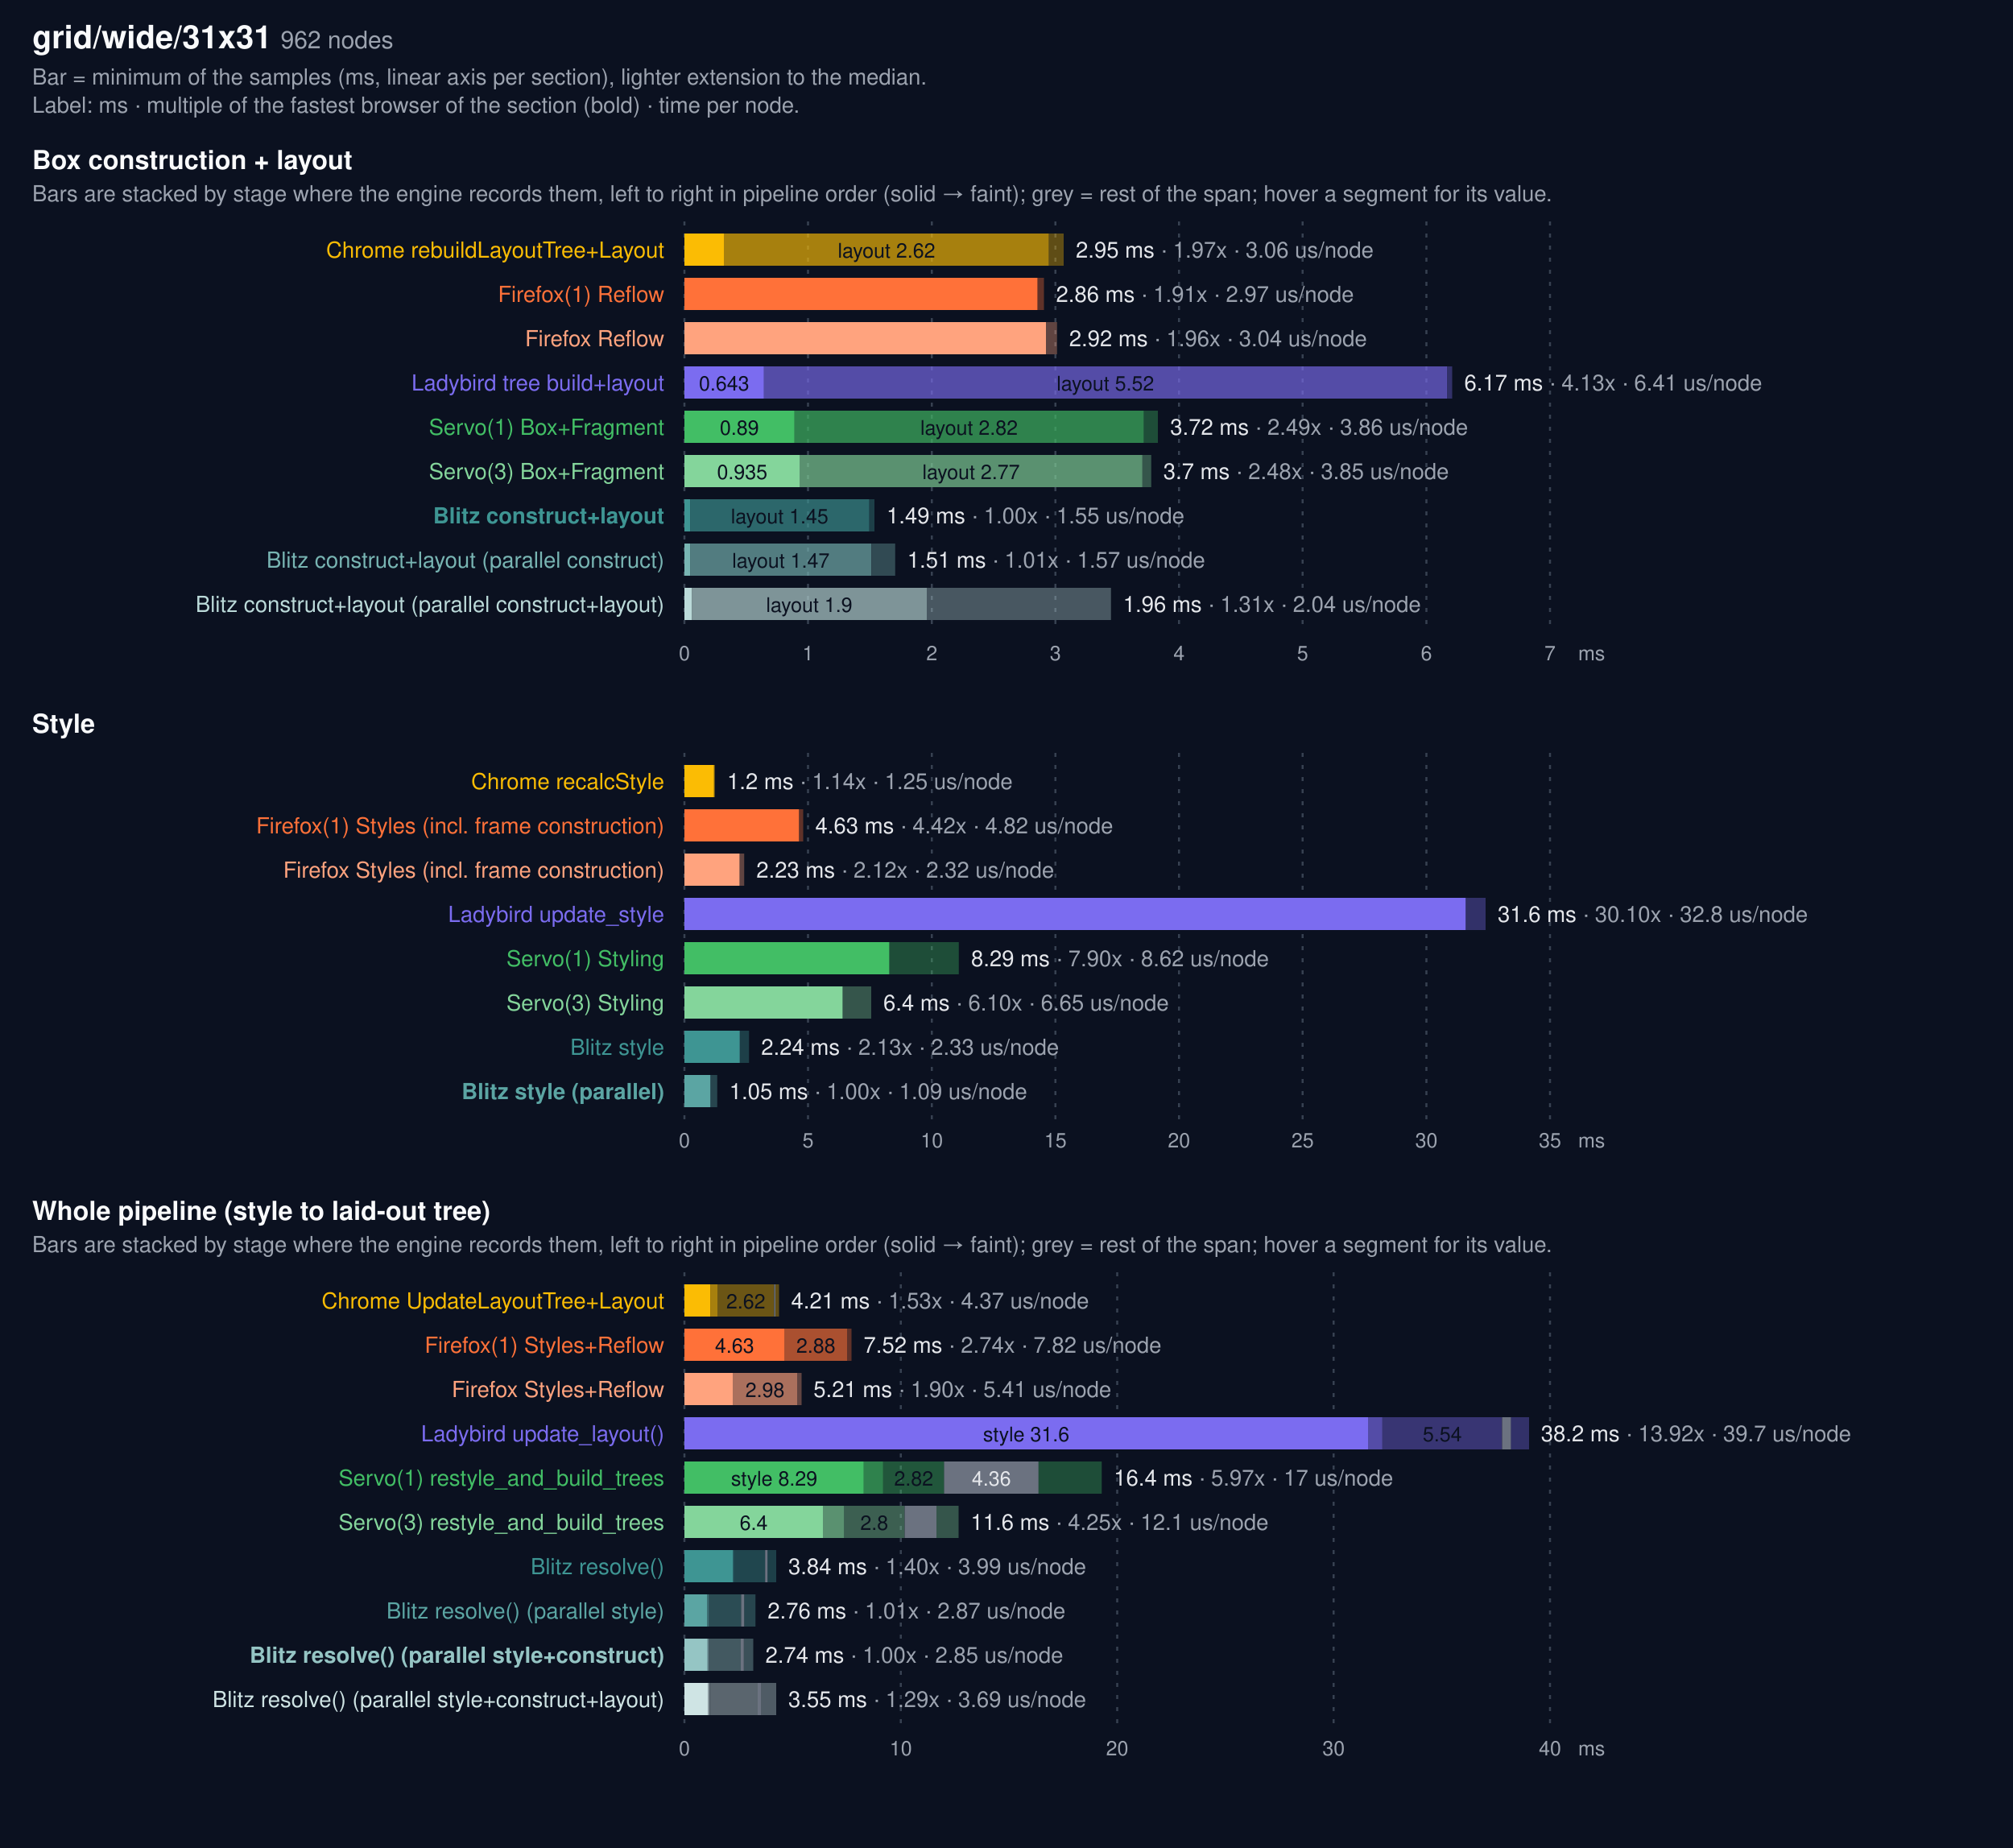
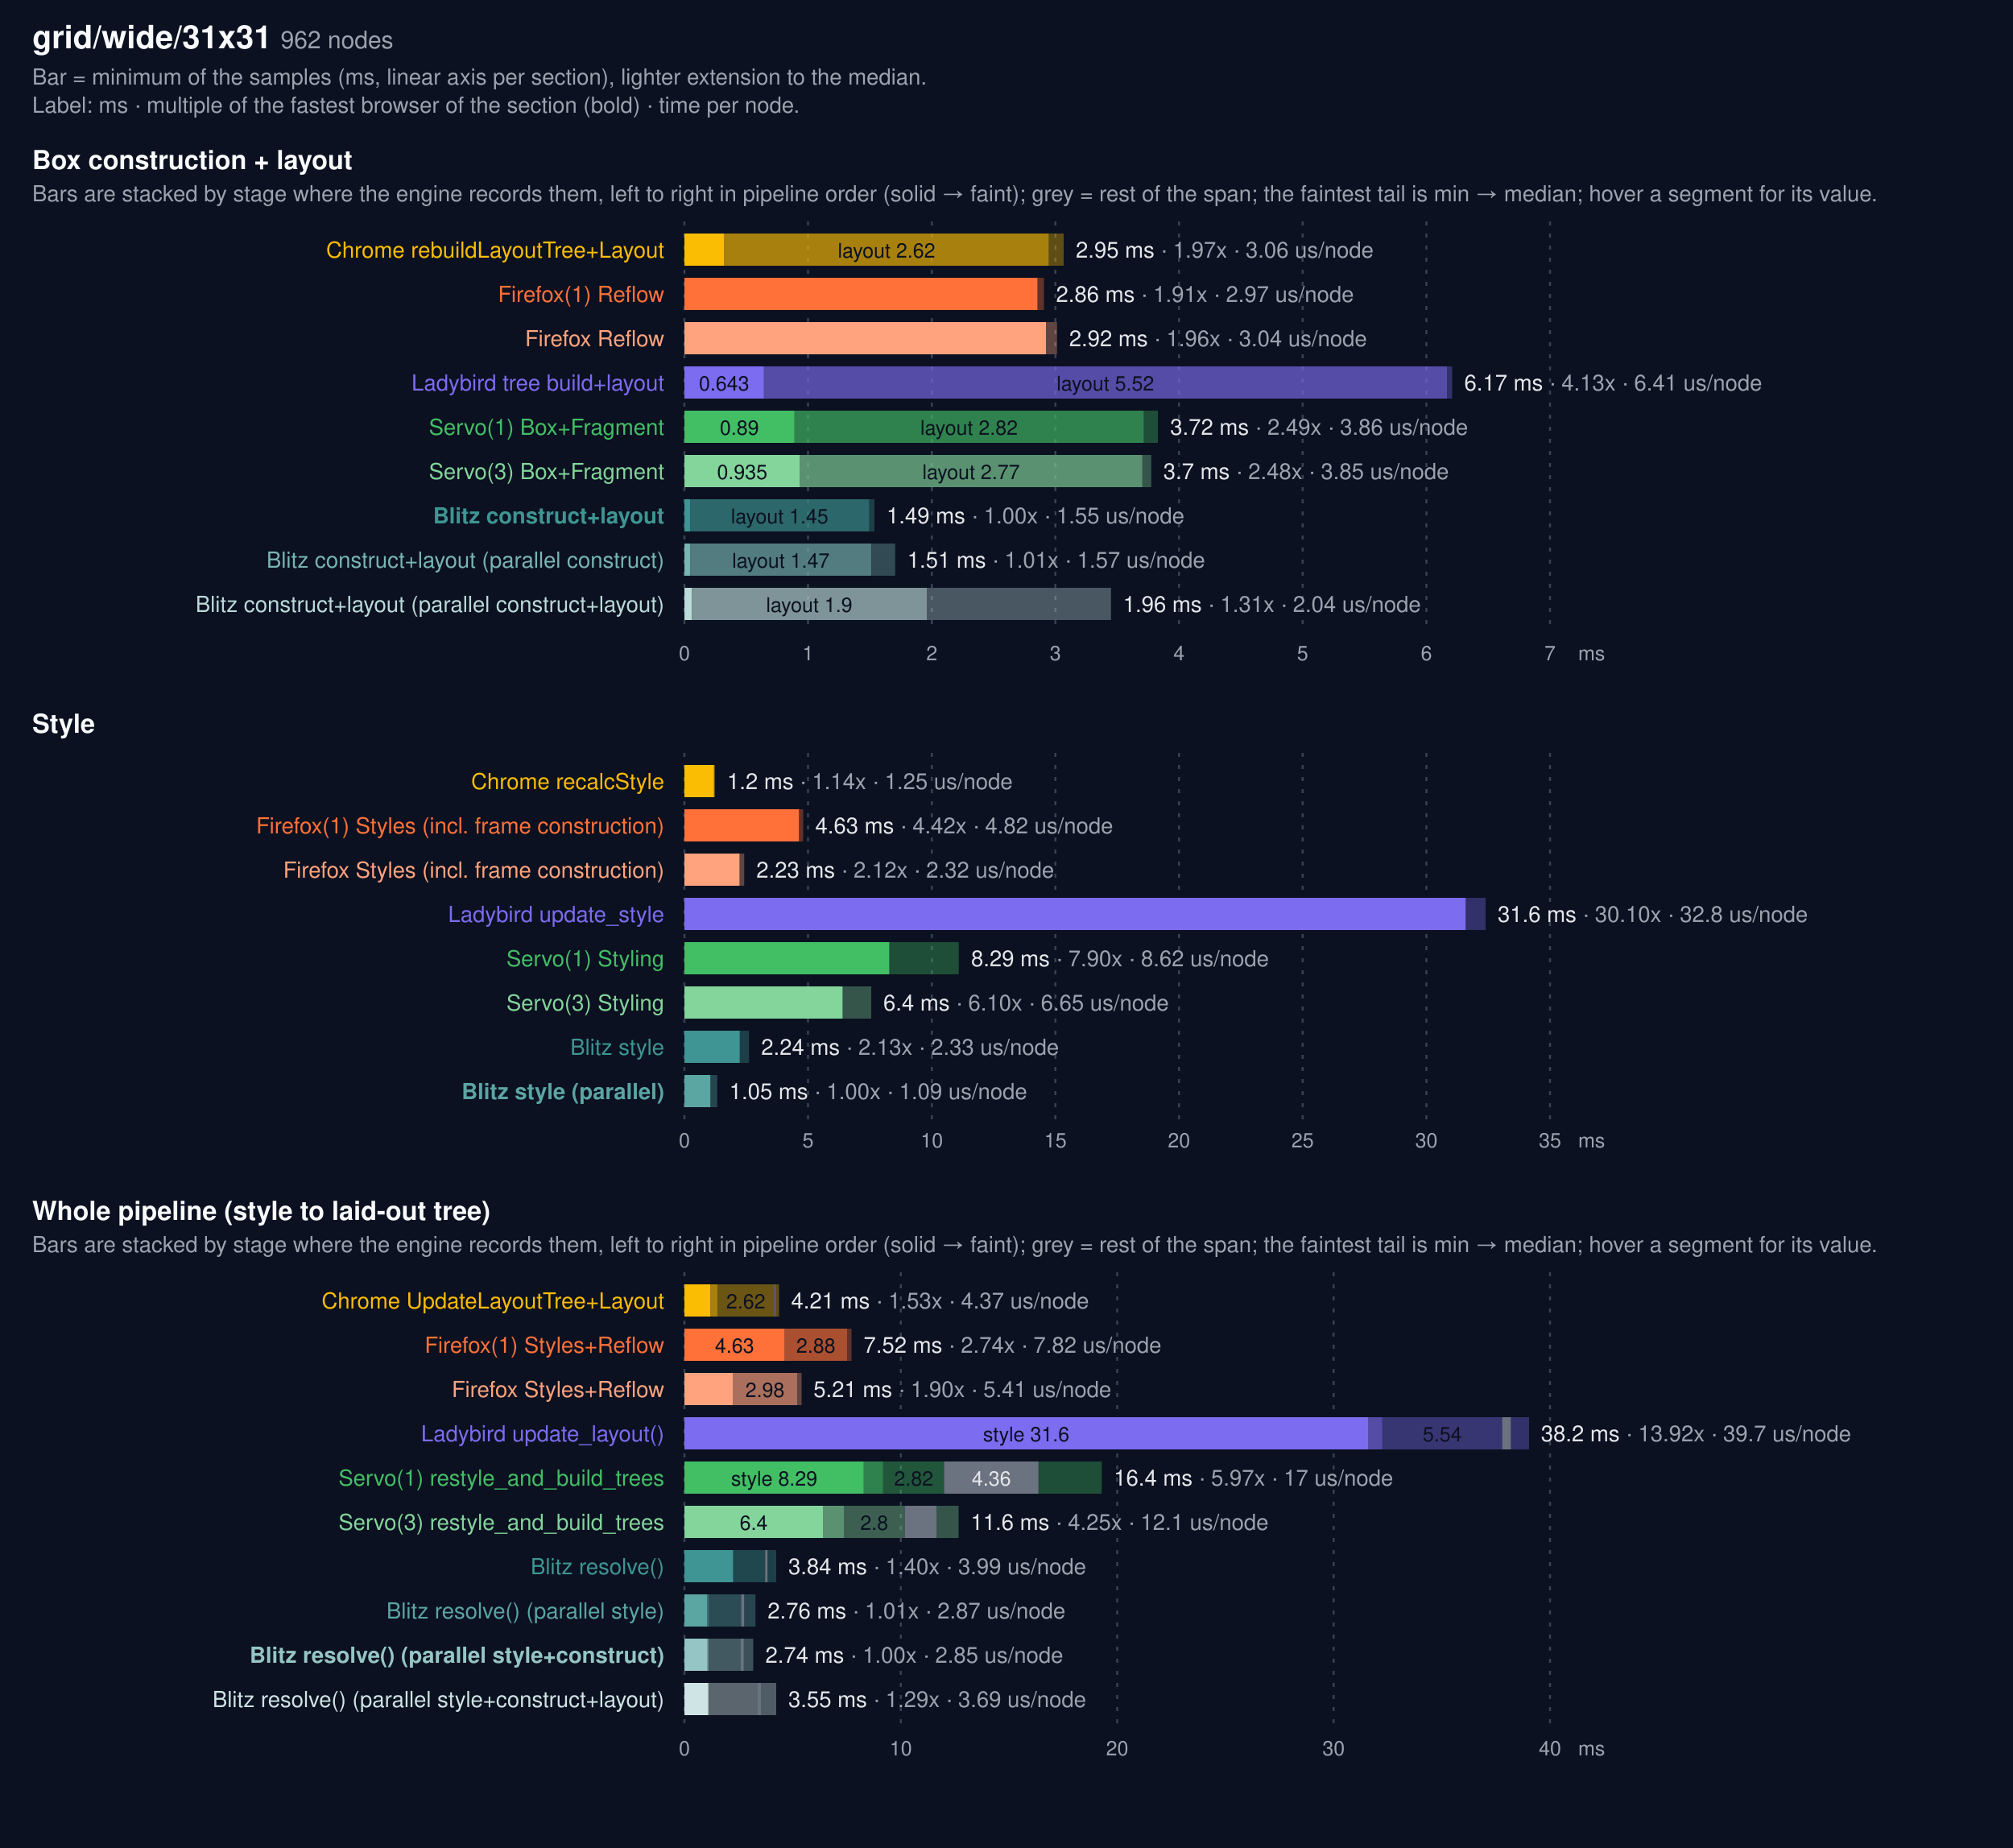
<svg xmlns="http://www.w3.org/2000/svg" width="1000" height="918" viewBox="0 0 1000 918" font-family="system-ui, -apple-system, Segoe UI, Helvetica, Arial, sans-serif">
  <rect width="1000" height="918" fill="#0b1120" />
  <text x="16" y="24" fill="#f9fafb" font-size="16" font-weight="600">grid/wide/31x31 <tspan fill="#9ca3af" font-size="12" font-weight="400">962 nodes</tspan>
  </text>
  <text x="16" y="42" fill="#9ca3af" font-size="11">Bar = minimum of the samples (ms, linear axis per section), lighter extension to the median.</text>
  <text x="16" y="56" fill="#9ca3af" font-size="11">Label: ms · multiple of the fastest browser of the section (bold) · time per node.</text>
  <text x="16" y="84" fill="#f9fafb" font-size="13" font-weight="600">Box construction + layout</text>
-   <text x="16" y="100" fill="#9ca3af" font-size="11">Bars are stacked by stage where the engine records them, left to right in pipeline order (solid → faint); grey = rest of the span; hover a segment for its value.</text>
+   <text x="16" y="100" fill="#9ca3af" font-size="11">Bars are stacked by stage where the engine records them, left to right in pipeline order (solid → faint); grey = rest of the span; the faintest tail is min → median; hover a segment for its value.</text>
  <line x1="340.0" x2="340.0" y1="110" y2="314" stroke="#374151" stroke-dasharray="2 4" />
  <text x="340.0" y="328" fill="#9ca3af" font-size="10" text-anchor="middle">0</text>
  <line x1="401.4" x2="401.4" y1="110" y2="314" stroke="#374151" stroke-dasharray="2 4" />
  <text x="401.4" y="328" fill="#9ca3af" font-size="10" text-anchor="middle">1</text>
  <line x1="462.9" x2="462.9" y1="110" y2="314" stroke="#374151" stroke-dasharray="2 4" />
  <text x="462.9" y="328" fill="#9ca3af" font-size="10" text-anchor="middle">2</text>
  <line x1="524.3" x2="524.3" y1="110" y2="314" stroke="#374151" stroke-dasharray="2 4" />
  <text x="524.3" y="328" fill="#9ca3af" font-size="10" text-anchor="middle">3</text>
  <line x1="585.7" x2="585.7" y1="110" y2="314" stroke="#374151" stroke-dasharray="2 4" />
  <text x="585.7" y="328" fill="#9ca3af" font-size="10" text-anchor="middle">4</text>
  <line x1="647.1" x2="647.1" y1="110" y2="314" stroke="#374151" stroke-dasharray="2 4" />
  <text x="647.1" y="328" fill="#9ca3af" font-size="10" text-anchor="middle">5</text>
  <line x1="708.6" x2="708.6" y1="110" y2="314" stroke="#374151" stroke-dasharray="2 4" />
  <text x="708.6" y="328" fill="#9ca3af" font-size="10" text-anchor="middle">6</text>
  <line x1="770.0" x2="770.0" y1="110" y2="314" stroke="#374151" stroke-dasharray="2 4" />
  <text x="770.0" y="328" fill="#9ca3af" font-size="10" text-anchor="middle">7</text>
  <text x="784" y="328" fill="#9ca3af" font-size="10">ms</text>
  <text x="330" y="128" fill="#FBBC04" font-size="11" text-anchor="end">Chrome rebuildLayoutTree+Layout</text>
  <rect x="340.0" y="116" width="19.8" height="16" fill="#FBBC04" opacity="1.0" />
  <rect x="359.8" y="116" width="161.2" height="16" fill="#FBBC04" opacity="0.65" />
  <text x="440.4" y="128" fill="#0b1120" font-size="10" text-anchor="middle">layout 2.62</text>
  <rect x="521.0" y="116" width="7.4" height="16" fill="#FBBC04" opacity="0.35" />
  <text x="534.4" y="128" fill="#e5e7eb" font-size="11">2.95 ms <tspan fill="#9ca3af">· 1.97x · 3.06 us/node</tspan>
  </text>
  <text x="330" y="150" fill="#FF7139" font-size="11" text-anchor="end">Firefox(1) Reflow</text>
  <rect x="340" y="138" width="175.4" height="16" fill="#FF7139" />
  <rect x="515.4" y="138" width="3.2" height="16" fill="#FF7139" opacity="0.35" />
  <text x="524.6" y="150" fill="#e5e7eb" font-size="11">2.86 ms <tspan fill="#9ca3af">· 1.91x · 2.97 us/node</tspan>
  </text>
  <text x="330" y="172" fill="#ffa37e" font-size="11" text-anchor="end">Firefox Reflow</text>
  <rect x="340" y="160" width="179.6" height="16" fill="#ffa37e" />
  <rect x="519.6" y="160" width="5.5" height="16" fill="#ffa37e" opacity="0.35" />
  <text x="531.1" y="172" fill="#e5e7eb" font-size="11">2.92 ms <tspan fill="#9ca3af">· 1.96x · 3.04 us/node</tspan>
  </text>
  <text x="330" y="194" fill="#7B6CF0" font-size="11" text-anchor="end">Ladybird tree build+layout</text>
  <rect x="340.0" y="182" width="39.5" height="16" fill="#7B6CF0" opacity="1.0" />
  <text x="359.7" y="194" fill="#0b1120" font-size="10" text-anchor="middle">0.643</text>
  <rect x="379.5" y="182" width="339.3" height="16" fill="#7B6CF0" opacity="0.65" />
  <text x="549.1" y="194" fill="#0b1120" font-size="10" text-anchor="middle">layout 5.52</text>
  <rect x="718.7" y="182" width="2.7" height="16" fill="#7B6CF0" opacity="0.35" />
  <text x="727.4" y="194" fill="#e5e7eb" font-size="11">6.17 ms <tspan fill="#9ca3af">· 4.13x · 6.41 us/node</tspan>
  </text>
  <text x="330" y="216" fill="#42BE65" font-size="11" text-anchor="end">Servo(1) Box+Fragment</text>
  <rect x="340.0" y="204" width="54.7" height="16" fill="#42BE65" opacity="1.0" />
  <text x="367.3" y="216" fill="#0b1120" font-size="10" text-anchor="middle">0.89</text>
  <rect x="394.7" y="204" width="173.5" height="16" fill="#42BE65" opacity="0.65" />
  <text x="481.4" y="216" fill="#0b1120" font-size="10" text-anchor="middle">layout 2.82</text>
  <rect x="568.2" y="204" width="7.0" height="16" fill="#42BE65" opacity="0.35" />
  <text x="581.3" y="216" fill="#e5e7eb" font-size="11">3.72 ms <tspan fill="#9ca3af">· 2.49x · 3.86 us/node</tspan>
  </text>
  <text x="330" y="238" fill="#84d59b" font-size="11" text-anchor="end">Servo(3) Box+Fragment</text>
  <rect x="340.0" y="226" width="57.4" height="16" fill="#84d59b" opacity="1.0" />
  <text x="368.7" y="238" fill="#0b1120" font-size="10" text-anchor="middle">0.935</text>
  <rect x="397.4" y="226" width="170.1" height="16" fill="#84d59b" opacity="0.65" />
  <text x="482.4" y="238" fill="#0b1120" font-size="10" text-anchor="middle">layout 2.77</text>
  <rect x="567.5" y="226" width="4.4" height="16" fill="#84d59b" opacity="0.35" />
  <text x="577.9" y="238" fill="#e5e7eb" font-size="11">3.7 ms <tspan fill="#9ca3af">· 2.48x · 3.85 us/node</tspan>
  </text>
  <text x="330" y="260" fill="#3E9593" font-size="11" text-anchor="end" font-weight="700">Blitz construct+layout</text>
  <rect x="340.0" y="248" width="2.9" height="16" fill="#3E9593" opacity="1.0" />
  <rect x="342.9" y="248" width="88.9" height="16" fill="#3E9593" opacity="0.65" />
  <text x="387.3" y="260" fill="#0b1120" font-size="10" text-anchor="middle">layout 1.45</text>
  <rect x="431.8" y="248" width="2.6" height="16" fill="#3E9593" opacity="0.35" />
  <text x="440.4" y="260" fill="#e5e7eb" font-size="11">1.49 ms <tspan fill="#9ca3af">· 1.00x · 1.55 us/node</tspan>
  </text>
  <text x="330" y="282" fill="#78b5b3" font-size="11" text-anchor="end">Blitz construct+layout (parallel construct)</text>
  <rect x="340.0" y="270" width="2.9" height="16" fill="#78b5b3" opacity="1.0" />
  <rect x="342.9" y="270" width="90.0" height="16" fill="#78b5b3" opacity="0.65" />
  <text x="387.9" y="282" fill="#0b1120" font-size="10" text-anchor="middle">layout 1.47</text>
  <rect x="433.0" y="270" width="11.7" height="16" fill="#78b5b3" opacity="0.35" />
  <text x="450.7" y="282" fill="#e5e7eb" font-size="11">1.51 ms <tspan fill="#9ca3af">· 1.01x · 1.57 us/node</tspan>
  </text>
  <text x="330" y="304" fill="#bbdad9" font-size="11" text-anchor="end">Blitz construct+layout (parallel construct+layout)</text>
  <rect x="340.0" y="292" width="3.7" height="16" fill="#bbdad9" opacity="1.0" />
  <rect x="343.7" y="292" width="116.7" height="16" fill="#bbdad9" opacity="0.65" />
  <text x="402.0" y="304" fill="#0b1120" font-size="10" text-anchor="middle">layout 1.9</text>
  <rect x="460.4" y="292" width="91.5" height="16" fill="#bbdad9" opacity="0.35" />
  <text x="557.9" y="304" fill="#e5e7eb" font-size="11">1.96 ms <tspan fill="#9ca3af">· 1.31x · 2.04 us/node</tspan>
  </text>
  <text x="16" y="364" fill="#f9fafb" font-size="13" font-weight="600">Style</text>
  <line x1="340.0" x2="340.0" y1="374" y2="556" stroke="#374151" stroke-dasharray="2 4" />
  <text x="340.0" y="570" fill="#9ca3af" font-size="10" text-anchor="middle">0</text>
  <line x1="401.4" x2="401.4" y1="374" y2="556" stroke="#374151" stroke-dasharray="2 4" />
  <text x="401.4" y="570" fill="#9ca3af" font-size="10" text-anchor="middle">5</text>
  <line x1="462.9" x2="462.9" y1="374" y2="556" stroke="#374151" stroke-dasharray="2 4" />
  <text x="462.9" y="570" fill="#9ca3af" font-size="10" text-anchor="middle">10</text>
  <line x1="524.3" x2="524.3" y1="374" y2="556" stroke="#374151" stroke-dasharray="2 4" />
  <text x="524.3" y="570" fill="#9ca3af" font-size="10" text-anchor="middle">15</text>
  <line x1="585.7" x2="585.7" y1="374" y2="556" stroke="#374151" stroke-dasharray="2 4" />
  <text x="585.7" y="570" fill="#9ca3af" font-size="10" text-anchor="middle">20</text>
  <line x1="647.1" x2="647.1" y1="374" y2="556" stroke="#374151" stroke-dasharray="2 4" />
  <text x="647.1" y="570" fill="#9ca3af" font-size="10" text-anchor="middle">25</text>
  <line x1="708.6" x2="708.6" y1="374" y2="556" stroke="#374151" stroke-dasharray="2 4" />
  <text x="708.6" y="570" fill="#9ca3af" font-size="10" text-anchor="middle">30</text>
  <line x1="770.0" x2="770.0" y1="374" y2="556" stroke="#374151" stroke-dasharray="2 4" />
  <text x="770.0" y="570" fill="#9ca3af" font-size="10" text-anchor="middle">35</text>
  <text x="784" y="570" fill="#9ca3af" font-size="10">ms</text>
  <text x="330" y="392" fill="#FBBC04" font-size="11" text-anchor="end">Chrome recalcStyle</text>
  <rect x="340" y="380" width="14.7" height="16" fill="#FBBC04" />
  <rect x="354.7" y="380" width="0.5" height="16" fill="#FBBC04" opacity="0.35" />
  <text x="361.2" y="392" fill="#e5e7eb" font-size="11">1.2 ms <tspan fill="#9ca3af">· 1.14x · 1.25 us/node</tspan>
  </text>
  <text x="330" y="414" fill="#FF7139" font-size="11" text-anchor="end">Firefox(1) Styles (incl. frame construction)</text>
  <rect x="340" y="402" width="56.9" height="16" fill="#FF7139" />
  <rect x="396.9" y="402" width="2.1" height="16" fill="#FF7139" opacity="0.35" />
  <text x="405.0" y="414" fill="#e5e7eb" font-size="11">4.63 ms <tspan fill="#9ca3af">· 4.42x · 4.82 us/node</tspan>
  </text>
  <text x="330" y="436" fill="#ffa37e" font-size="11" text-anchor="end">Firefox Styles (incl. frame construction)</text>
  <rect x="340" y="424" width="27.4" height="16" fill="#ffa37e" />
  <rect x="367.4" y="424" width="2.3" height="16" fill="#ffa37e" opacity="0.35" />
  <text x="375.7" y="436" fill="#e5e7eb" font-size="11">2.23 ms <tspan fill="#9ca3af">· 2.12x · 2.32 us/node</tspan>
  </text>
  <text x="330" y="458" fill="#7B6CF0" font-size="11" text-anchor="end">Ladybird update_style</text>
  <rect x="340" y="446" width="388.1" height="16" fill="#7B6CF0" />
  <rect x="728.1" y="446" width="9.9" height="16" fill="#7B6CF0" opacity="0.35" />
  <text x="744.0" y="458" fill="#e5e7eb" font-size="11">31.6 ms <tspan fill="#9ca3af">· 30.10x · 32.8 us/node</tspan>
  </text>
  <text x="330" y="480" fill="#42BE65" font-size="11" text-anchor="end">Servo(1) Styling</text>
  <rect x="340" y="468" width="101.8" height="16" fill="#42BE65" />
  <rect x="441.8" y="468" width="34.5" height="16" fill="#42BE65" opacity="0.35" />
  <text x="482.4" y="480" fill="#e5e7eb" font-size="11">8.29 ms <tspan fill="#9ca3af">· 7.90x · 8.62 us/node</tspan>
  </text>
  <text x="330" y="502" fill="#84d59b" font-size="11" text-anchor="end">Servo(3) Styling</text>
  <rect x="340" y="490" width="78.6" height="16" fill="#84d59b" />
  <rect x="418.6" y="490" width="14.2" height="16" fill="#84d59b" opacity="0.35" />
  <text x="438.8" y="502" fill="#e5e7eb" font-size="11">6.4 ms <tspan fill="#9ca3af">· 6.10x · 6.65 us/node</tspan>
  </text>
  <text x="330" y="524" fill="#3E9593" font-size="11" text-anchor="end">Blitz style</text>
  <rect x="340" y="512" width="27.5" height="16" fill="#3E9593" />
  <rect x="367.5" y="512" width="4.6" height="16" fill="#3E9593" opacity="0.35" />
  <text x="378.1" y="524" fill="#e5e7eb" font-size="11">2.24 ms <tspan fill="#9ca3af">· 2.13x · 2.33 us/node</tspan>
  </text>
  <text x="330" y="546" fill="#5ba5a3" font-size="11" text-anchor="end" font-weight="700">Blitz style (parallel)</text>
  <rect x="340" y="534" width="12.9" height="16" fill="#5ba5a3" />
  <rect x="352.9" y="534" width="3.4" height="16" fill="#5ba5a3" opacity="0.35" />
  <text x="362.3" y="546" fill="#e5e7eb" font-size="11">1.05 ms <tspan fill="#9ca3af">· 1.00x · 1.09 us/node</tspan>
  </text>
  <text x="16" y="606" fill="#f9fafb" font-size="13" font-weight="600">Whole pipeline (style to laid-out tree)</text>
-   <text x="16" y="622" fill="#9ca3af" font-size="11">Bars are stacked by stage where the engine records them, left to right in pipeline order (solid → faint); grey = rest of the span; hover a segment for its value.</text>
+   <text x="16" y="622" fill="#9ca3af" font-size="11">Bars are stacked by stage where the engine records them, left to right in pipeline order (solid → faint); grey = rest of the span; the faintest tail is min → median; hover a segment for its value.</text>
  <line x1="340.0" x2="340.0" y1="632" y2="858" stroke="#374151" stroke-dasharray="2 4" />
  <text x="340.0" y="872" fill="#9ca3af" font-size="10" text-anchor="middle">0</text>
  <line x1="447.5" x2="447.5" y1="632" y2="858" stroke="#374151" stroke-dasharray="2 4" />
  <text x="447.5" y="872" fill="#9ca3af" font-size="10" text-anchor="middle">10</text>
  <line x1="555.0" x2="555.0" y1="632" y2="858" stroke="#374151" stroke-dasharray="2 4" />
  <text x="555.0" y="872" fill="#9ca3af" font-size="10" text-anchor="middle">20</text>
  <line x1="662.5" x2="662.5" y1="632" y2="858" stroke="#374151" stroke-dasharray="2 4" />
  <text x="662.5" y="872" fill="#9ca3af" font-size="10" text-anchor="middle">30</text>
  <line x1="770.0" x2="770.0" y1="632" y2="858" stroke="#374151" stroke-dasharray="2 4" />
  <text x="770.0" y="872" fill="#9ca3af" font-size="10" text-anchor="middle">40</text>
  <text x="784" y="872" fill="#9ca3af" font-size="10">ms</text>
  <text x="330" y="650" fill="#FBBC04" font-size="11" text-anchor="end">Chrome UpdateLayoutTree+Layout</text>
  <rect x="340.0" y="638" width="12.9" height="16" fill="#FBBC04" opacity="1.0" />
  <rect x="352.9" y="638" width="3.5" height="16" fill="#FBBC04" opacity="0.65" />
  <rect x="356.4" y="638" width="28.2" height="16" fill="#FBBC04" opacity="0.4" />
  <text x="370.5" y="650" fill="#0b1120" font-size="10" text-anchor="middle">2.62</text>
  <rect x="384.6" y="638" width="0.6" height="16" fill="#6b7280" opacity="1.0" />
  <rect x="385.2" y="638" width="1.8" height="16" fill="#FBBC04" opacity="0.35" />
  <text x="393.0" y="650" fill="#e5e7eb" font-size="11">4.21 ms <tspan fill="#9ca3af">· 1.53x · 4.37 us/node</tspan>
  </text>
  <text x="330" y="672" fill="#FF7139" font-size="11" text-anchor="end">Firefox(1) Styles+Reflow</text>
  <rect x="340.0" y="660" width="49.8" height="16" fill="#FF7139" opacity="1.0" />
  <text x="364.9" y="672" fill="#0b1120" font-size="10" text-anchor="middle">4.63</text>
  <rect x="389.8" y="660" width="31.0" height="16" fill="#FF7139" opacity="0.65" />
  <text x="405.3" y="672" fill="#0b1120" font-size="10" text-anchor="middle">2.88</text>
  <rect x="420.8" y="660" width="2.2" height="16" fill="#FF7139" opacity="0.35" />
  <text x="429.0" y="672" fill="#e5e7eb" font-size="11">7.52 ms <tspan fill="#9ca3af">· 2.74x · 7.82 us/node</tspan>
  </text>
  <text x="330" y="694" fill="#ffa37e" font-size="11" text-anchor="end">Firefox Styles+Reflow</text>
  <rect x="340.0" y="682" width="24.0" height="16" fill="#ffa37e" opacity="1.0" />
  <rect x="364.0" y="682" width="32.0" height="16" fill="#ffa37e" opacity="0.65" />
  <text x="380.0" y="694" fill="#0b1120" font-size="10" text-anchor="middle">2.98</text>
  <rect x="396.0" y="682" width="2.2" height="16" fill="#ffa37e" opacity="0.35" />
  <text x="404.1" y="694" fill="#e5e7eb" font-size="11">5.21 ms <tspan fill="#9ca3af">· 1.90x · 5.41 us/node</tspan>
  </text>
  <text x="330" y="716" fill="#7B6CF0" font-size="11" text-anchor="end">Ladybird update_layout()</text>
  <rect x="340.0" y="704" width="339.6" height="16" fill="#7B6CF0" opacity="1.0" />
  <text x="509.8" y="716" fill="#0b1120" font-size="10" text-anchor="middle">style 31.6</text>
  <rect x="679.6" y="704" width="7.1" height="16" fill="#7B6CF0" opacity="0.65" />
  <rect x="686.7" y="704" width="59.5" height="16" fill="#7B6CF0" opacity="0.4" />
  <text x="716.5" y="716" fill="#0b1120" font-size="10" text-anchor="middle">5.54</text>
  <rect x="746.2" y="704" width="4.4" height="16" fill="#6b7280" opacity="1.0" />
  <rect x="750.6" y="704" width="9.0" height="16" fill="#7B6CF0" opacity="0.35" />
  <text x="765.5" y="716" fill="#e5e7eb" font-size="11">38.2 ms <tspan fill="#9ca3af">· 13.92x · 39.7 us/node</tspan>
  </text>
  <text x="330" y="738" fill="#42BE65" font-size="11" text-anchor="end">Servo(1) restyle_and_build_trees</text>
  <rect x="340.0" y="726" width="89.1" height="16" fill="#42BE65" opacity="1.0" />
  <text x="384.6" y="738" fill="#0b1120" font-size="10" text-anchor="middle">style 8.29</text>
  <rect x="429.1" y="726" width="9.6" height="16" fill="#42BE65" opacity="0.65" />
  <rect x="438.7" y="726" width="30.4" height="16" fill="#42BE65" opacity="0.4" />
  <text x="453.9" y="738" fill="#0b1120" font-size="10" text-anchor="middle">2.82</text>
  <rect x="469.0" y="726" width="46.9" height="16" fill="#6b7280" opacity="1.0" />
  <text x="492.5" y="738" fill="#e5e7eb" font-size="10" text-anchor="middle">4.36</text>
  <rect x="515.9" y="726" width="31.4" height="16" fill="#42BE65" opacity="0.35" />
  <text x="553.3" y="738" fill="#e5e7eb" font-size="11">16.4 ms <tspan fill="#9ca3af">· 5.97x · 17 us/node</tspan>
  </text>
  <text x="330" y="760" fill="#84d59b" font-size="11" text-anchor="end">Servo(3) restyle_and_build_trees</text>
  <rect x="340.0" y="748" width="68.8" height="16" fill="#84d59b" opacity="1.0" />
  <text x="374.4" y="760" fill="#0b1120" font-size="10" text-anchor="middle">6.4</text>
  <rect x="408.8" y="748" width="10.5" height="16" fill="#84d59b" opacity="0.65" />
  <rect x="419.3" y="748" width="30.1" height="16" fill="#84d59b" opacity="0.4" />
  <text x="434.3" y="760" fill="#0b1120" font-size="10" text-anchor="middle">2.8</text>
  <rect x="449.4" y="748" width="15.8" height="16" fill="#6b7280" opacity="1.0" />
  <rect x="465.2" y="748" width="11.0" height="16" fill="#84d59b" opacity="0.35" />
  <text x="482.2" y="760" fill="#e5e7eb" font-size="11">11.6 ms <tspan fill="#9ca3af">· 4.25x · 12.1 us/node</tspan>
  </text>
  <text x="330" y="782" fill="#3E9593" font-size="11" text-anchor="end">Blitz resolve()</text>
  <rect x="340.0" y="770" width="24.1" height="16" fill="#3E9593" opacity="1.0" />
  <rect x="364.1" y="770" width="0.5" height="16" fill="#3E9593" opacity="0.65" />
  <rect x="364.6" y="770" width="15.6" height="16" fill="#3E9593" opacity="0.4" />
  <rect x="380.1" y="770" width="1.2" height="16" fill="#6b7280" opacity="1.0" />
  <rect x="381.3" y="770" width="4.3" height="16" fill="#3E9593" opacity="0.35" />
  <text x="391.6" y="782" fill="#e5e7eb" font-size="11">3.84 ms <tspan fill="#9ca3af">· 1.40x · 3.99 us/node</tspan>
  </text>
  <text x="330" y="804" fill="#5ba5a3" font-size="11" text-anchor="end">Blitz resolve() (parallel style)</text>
  <rect x="340.0" y="792" width="11.3" height="16" fill="#5ba5a3" opacity="1.0" />
  <rect x="351.3" y="792" width="0.9" height="16" fill="#5ba5a3" opacity="0.65" />
  <rect x="352.2" y="792" width="16.1" height="16" fill="#5ba5a3" opacity="0.4" />
  <rect x="368.2" y="792" width="1.5" height="16" fill="#6b7280" opacity="1.0" />
  <rect x="369.7" y="792" width="5.6" height="16" fill="#5ba5a3" opacity="0.35" />
  <text x="381.3" y="804" fill="#e5e7eb" font-size="11">2.76 ms <tspan fill="#9ca3af">· 1.01x · 2.87 us/node</tspan>
  </text>
  <text x="330" y="826" fill="#95c5c4" font-size="11" text-anchor="end" font-weight="700">Blitz resolve() (parallel style+construct)</text>
  <rect x="340.0" y="814" width="11.5" height="16" fill="#95c5c4" opacity="1.0" />
  <rect x="351.5" y="814" width="0.6" height="16" fill="#95c5c4" opacity="0.65" />
  <rect x="352.1" y="814" width="15.9" height="16" fill="#95c5c4" opacity="0.4" />
  <rect x="368.0" y="814" width="1.5" height="16" fill="#6b7280" opacity="1.0" />
  <rect x="369.5" y="814" width="4.7" height="16" fill="#95c5c4" opacity="0.35" />
  <text x="380.2" y="826" fill="#e5e7eb" font-size="11">2.74 ms <tspan fill="#9ca3af">· 1.00x · 2.85 us/node</tspan>
  </text>
  <text x="330" y="848" fill="#cfe4e4" font-size="11" text-anchor="end">Blitz resolve() (parallel style+construct+layout)</text>
  <rect x="340.0" y="836" width="11.6" height="16" fill="#cfe4e4" opacity="1.0" />
  <rect x="351.6" y="836" width="0.8" height="16" fill="#cfe4e4" opacity="0.65" />
  <rect x="352.5" y="836" width="23.9" height="16" fill="#cfe4e4" opacity="0.4" />
  <rect x="376.4" y="836" width="1.7" height="16" fill="#6b7280" opacity="1.0" />
  <rect x="378.1" y="836" width="7.5" height="16" fill="#cfe4e4" opacity="0.35" />
  <text x="391.6" y="848" fill="#e5e7eb" font-size="11">3.55 ms <tspan fill="#9ca3af">· 1.29x · 3.69 us/node</tspan>
  </text>
</svg>
